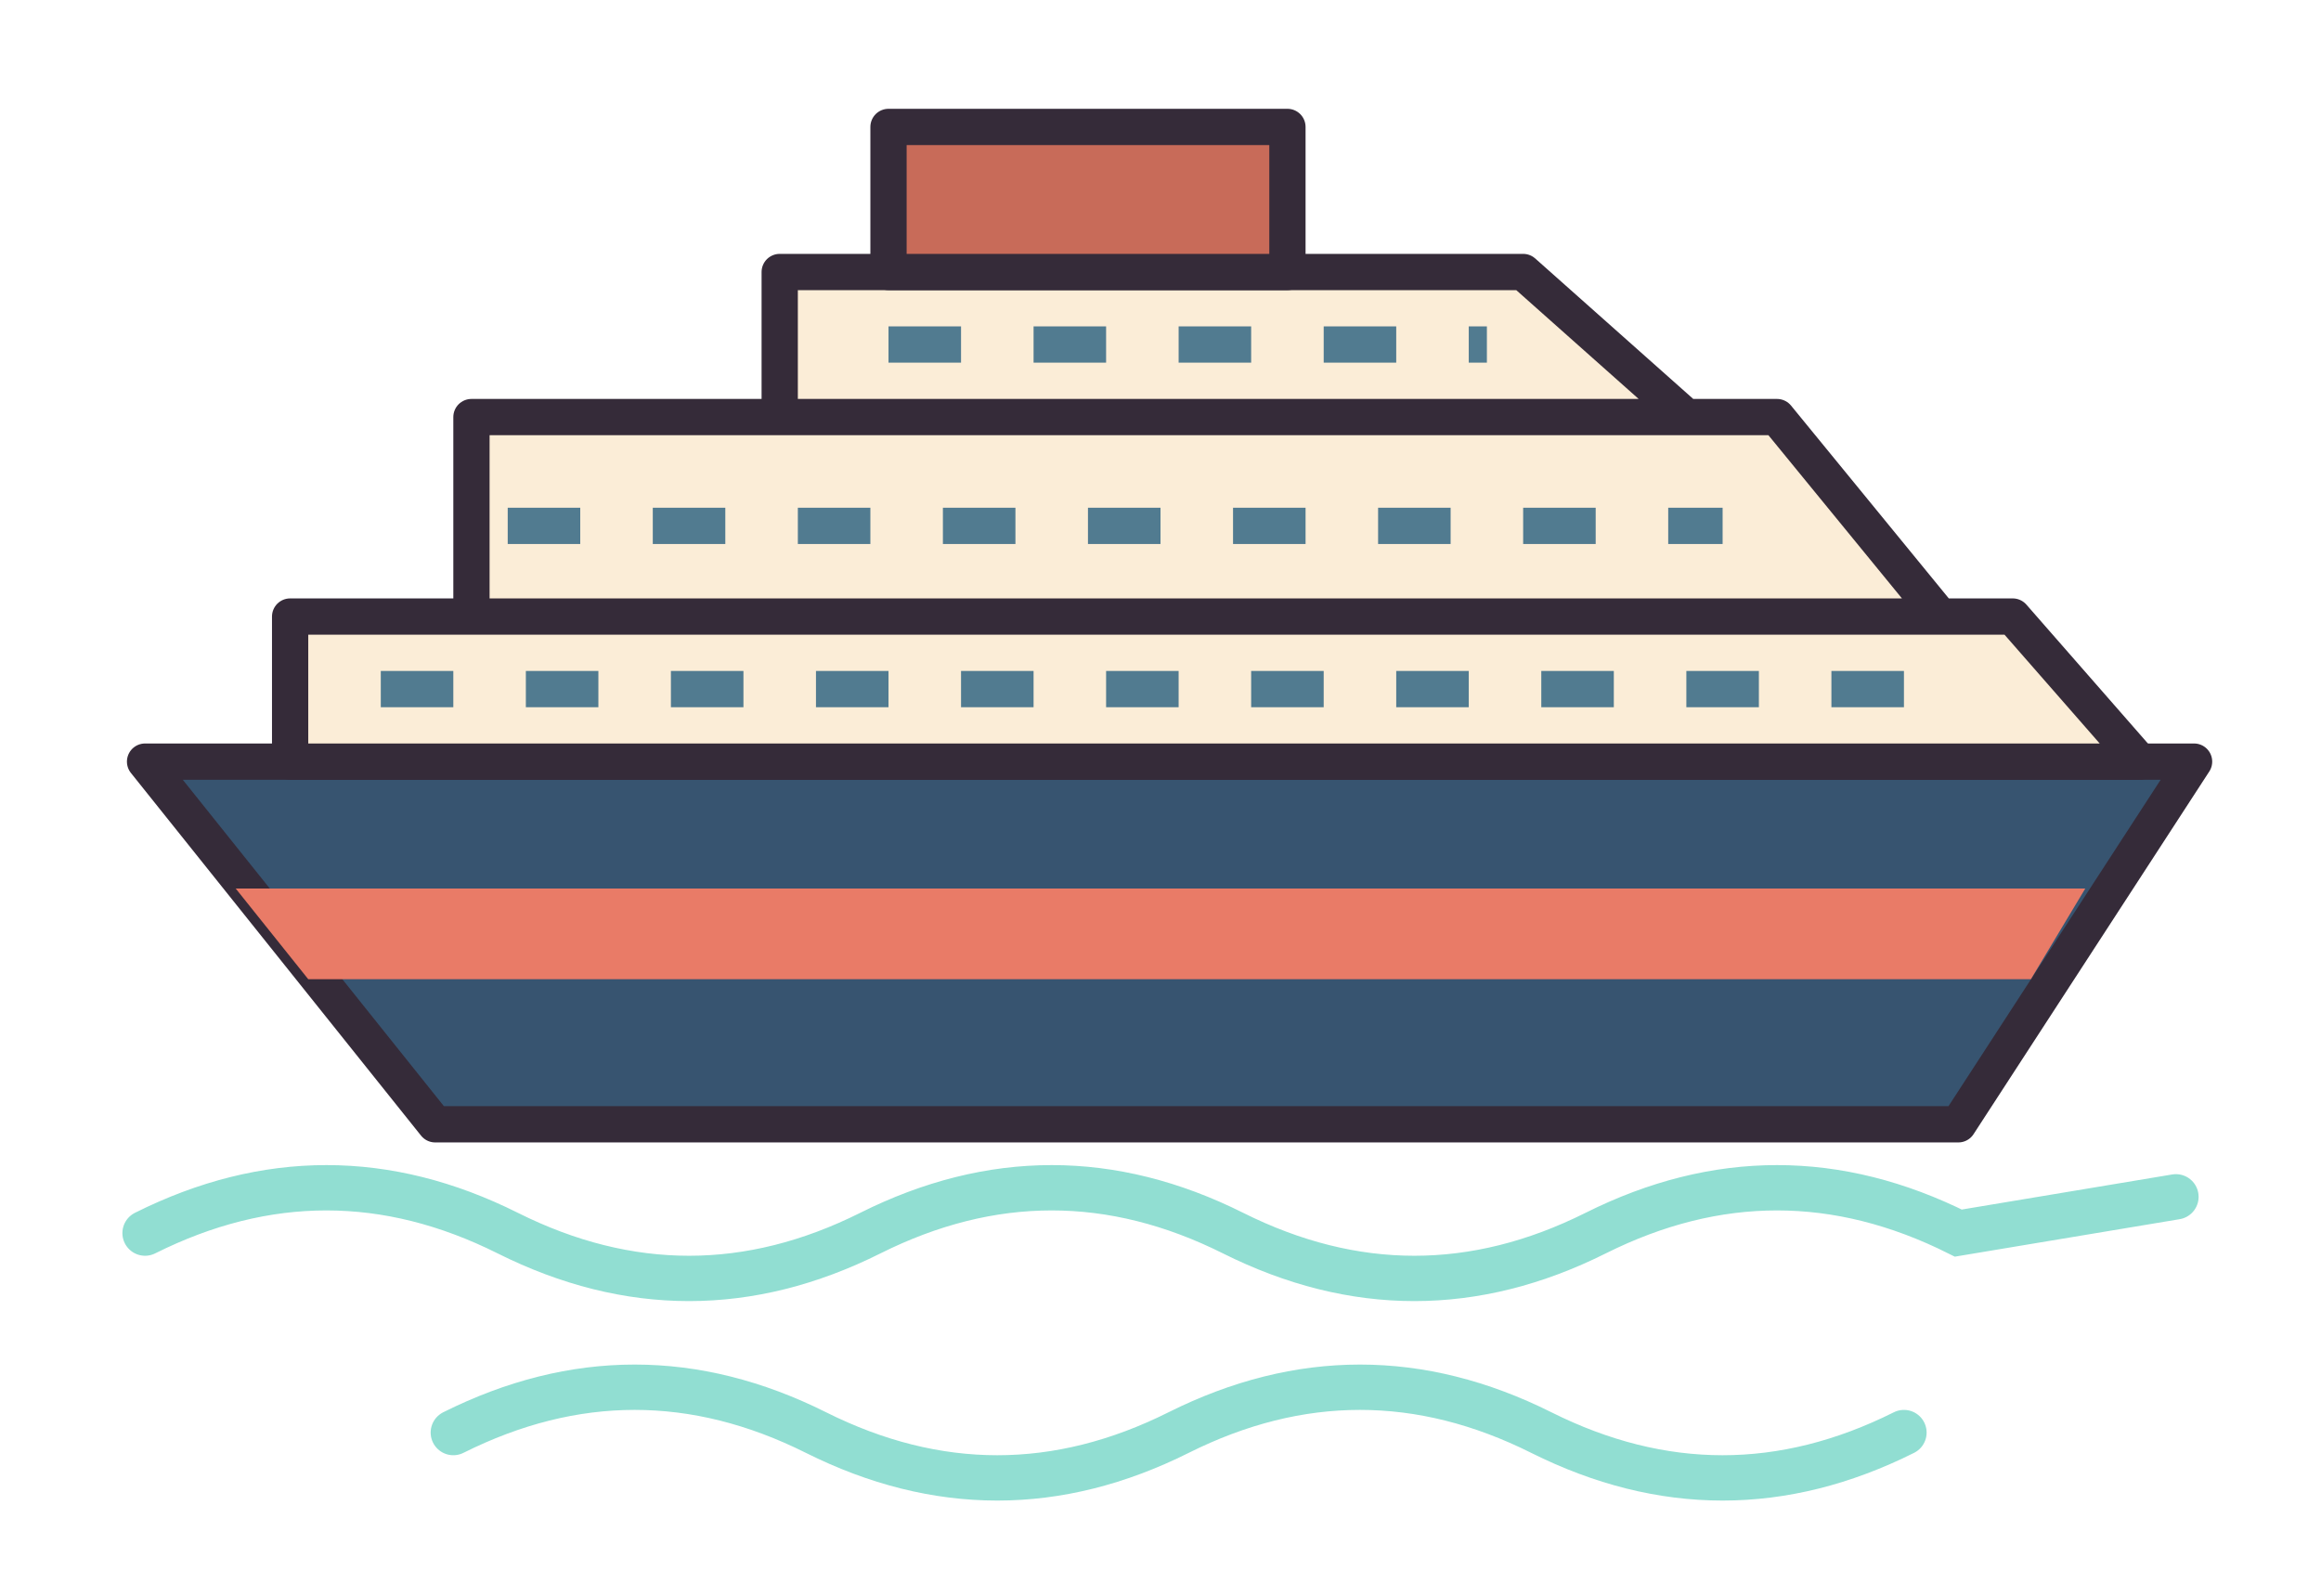
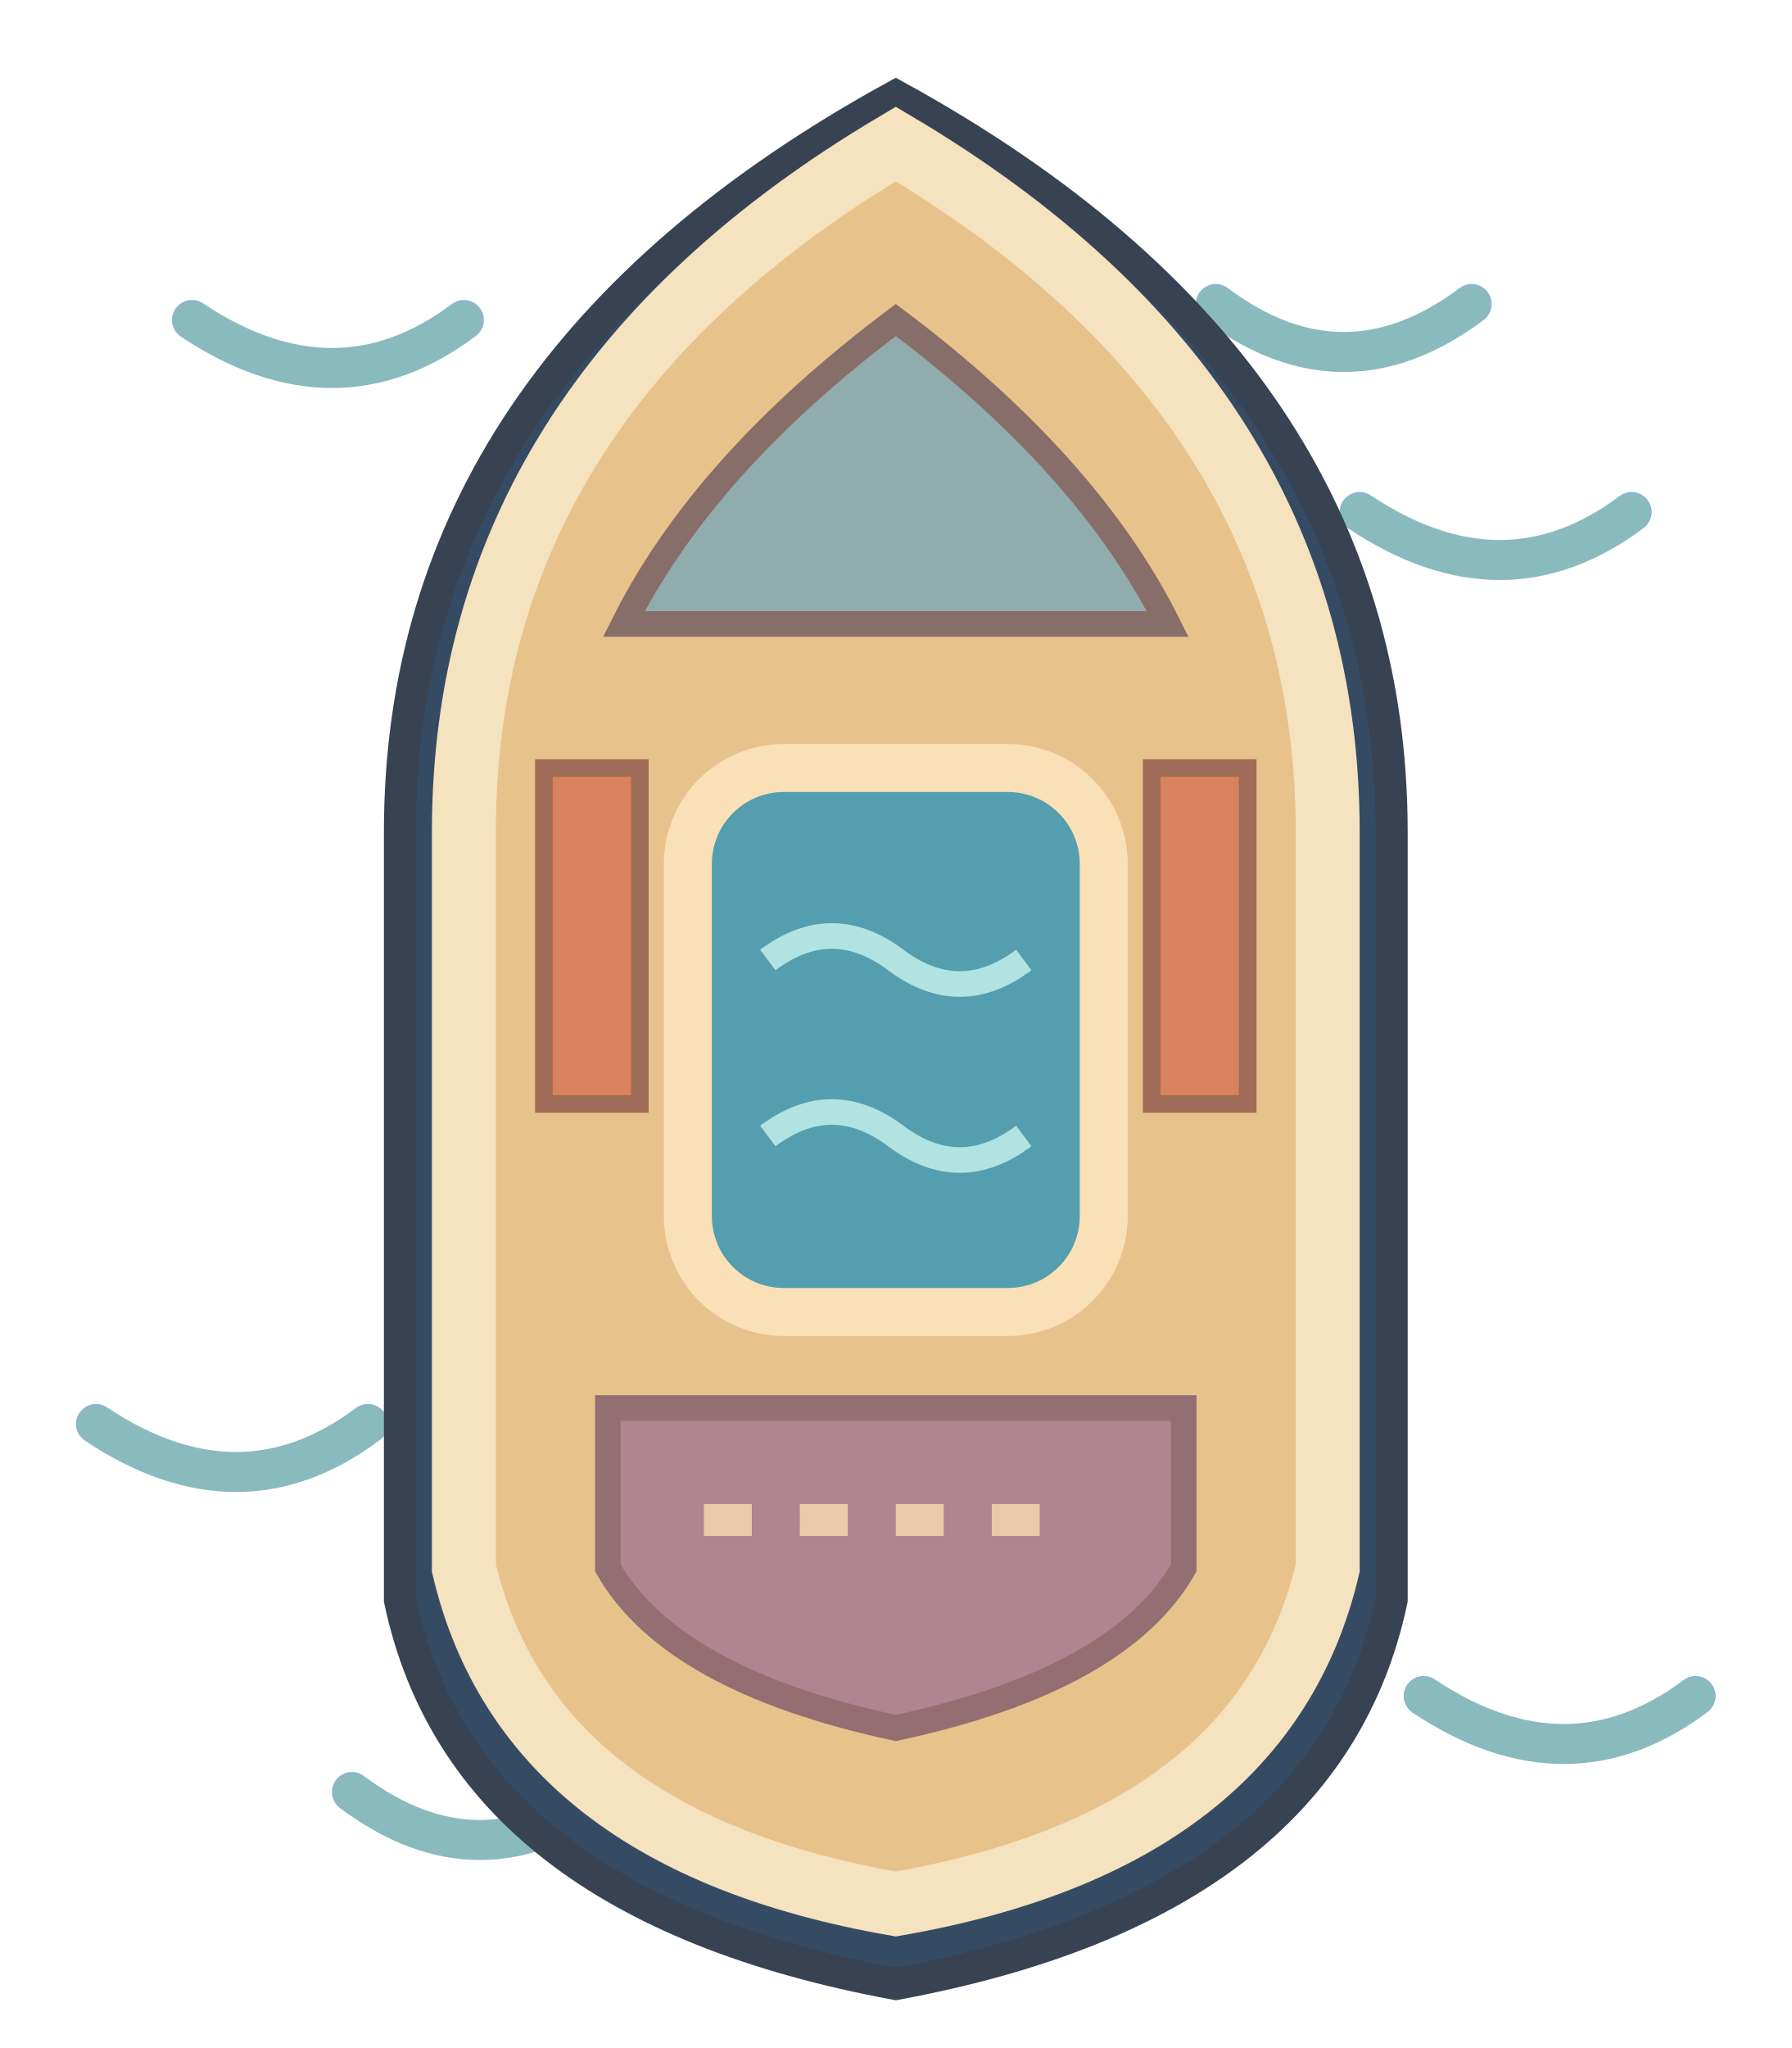
- <svg xmlns="http://www.w3.org/2000/svg" viewBox="0 0 128 88">
-   <path d="M8 68q10-5 20 0t20 0 20 0 20 0 20 0l12-2M25 79q10-5 20 0t20 0 20 0 20 0" stroke="#91ded2" fill="none" stroke-width="2.5" stroke-linecap="round" />
-   <g stroke="#352b39" stroke-width="2" stroke-linejoin="round">
-     <path d="M8 42h113l-13 20H24Z" fill="#375470" />
-     <path d="M13 49h102l-3 5H17z" fill="#e97b67" stroke="none" />
-     <path d="M16 42v-8h95l7 8zM26 34V23h72l9 11zM43 23v-8h41l9 8z" fill="#fbedd7" />
-     <path d="M49 15V7h22v8z" fill="#c86b59" />
-     <path d="M28 29h67M21 38h84M49 19h33" stroke="#517b90" stroke-dasharray="4 4" />
-   </g>
+ <svg xmlns="http://www.w3.org/2000/svg" viewBox="0 0 112 128">
+   <path d="M12 20q9 6 17 0m56 12q9 6 17 0M6 89q9 6 17 0m66 17q9 6 17 0M22 112q8 6 16 0m38-93q8 6 16 0" fill="none" stroke="#89babe" stroke-width="2.5" stroke-linecap="round" />
+   <path d="M56 6q31 17 31 46v48q-4 19-31 24-27-5-31-24V52q0-29 31-46Z" fill="#354b63" stroke="#374252" stroke-width="2" />
+   <path d="M56 9q27 16 27 43v46q-4 17-27 21-23-4-27-21V52q0-27 27-43Z" fill="#e8c28b" stroke="#f5e2be" stroke-width="4" />
+   <path d="M39 39q5-10 17-19 12 9 17 19Z" fill="#90acac" stroke="#886e69" stroke-width="1.6" />
+   <rect x="43" y="48" width="26" height="34" rx="6" fill="#559eaf" stroke="#f9e0b7" stroke-width="3" />
+   <path d="M48 60q4-3 8 0t8 0m-16 11q4-3 8 0t8 0" fill="none" stroke="#b1e4e0" stroke-width="1.6" />
+   <path d="M34 48h6v21h-6Zm38 0h6v21h-6Z" fill="#d9825d" stroke="#9f6c57" stroke-width="1.1" />
+   <path d="M38 88h36v10q-4 7-18 10-14-3-18-10Z" fill="#ae8590" stroke="#936e73" stroke-width="1.6" />
+   <path d="M44 95h24" stroke="#e8c9a9" stroke-width="2" stroke-dasharray="3 3" />
</svg>
